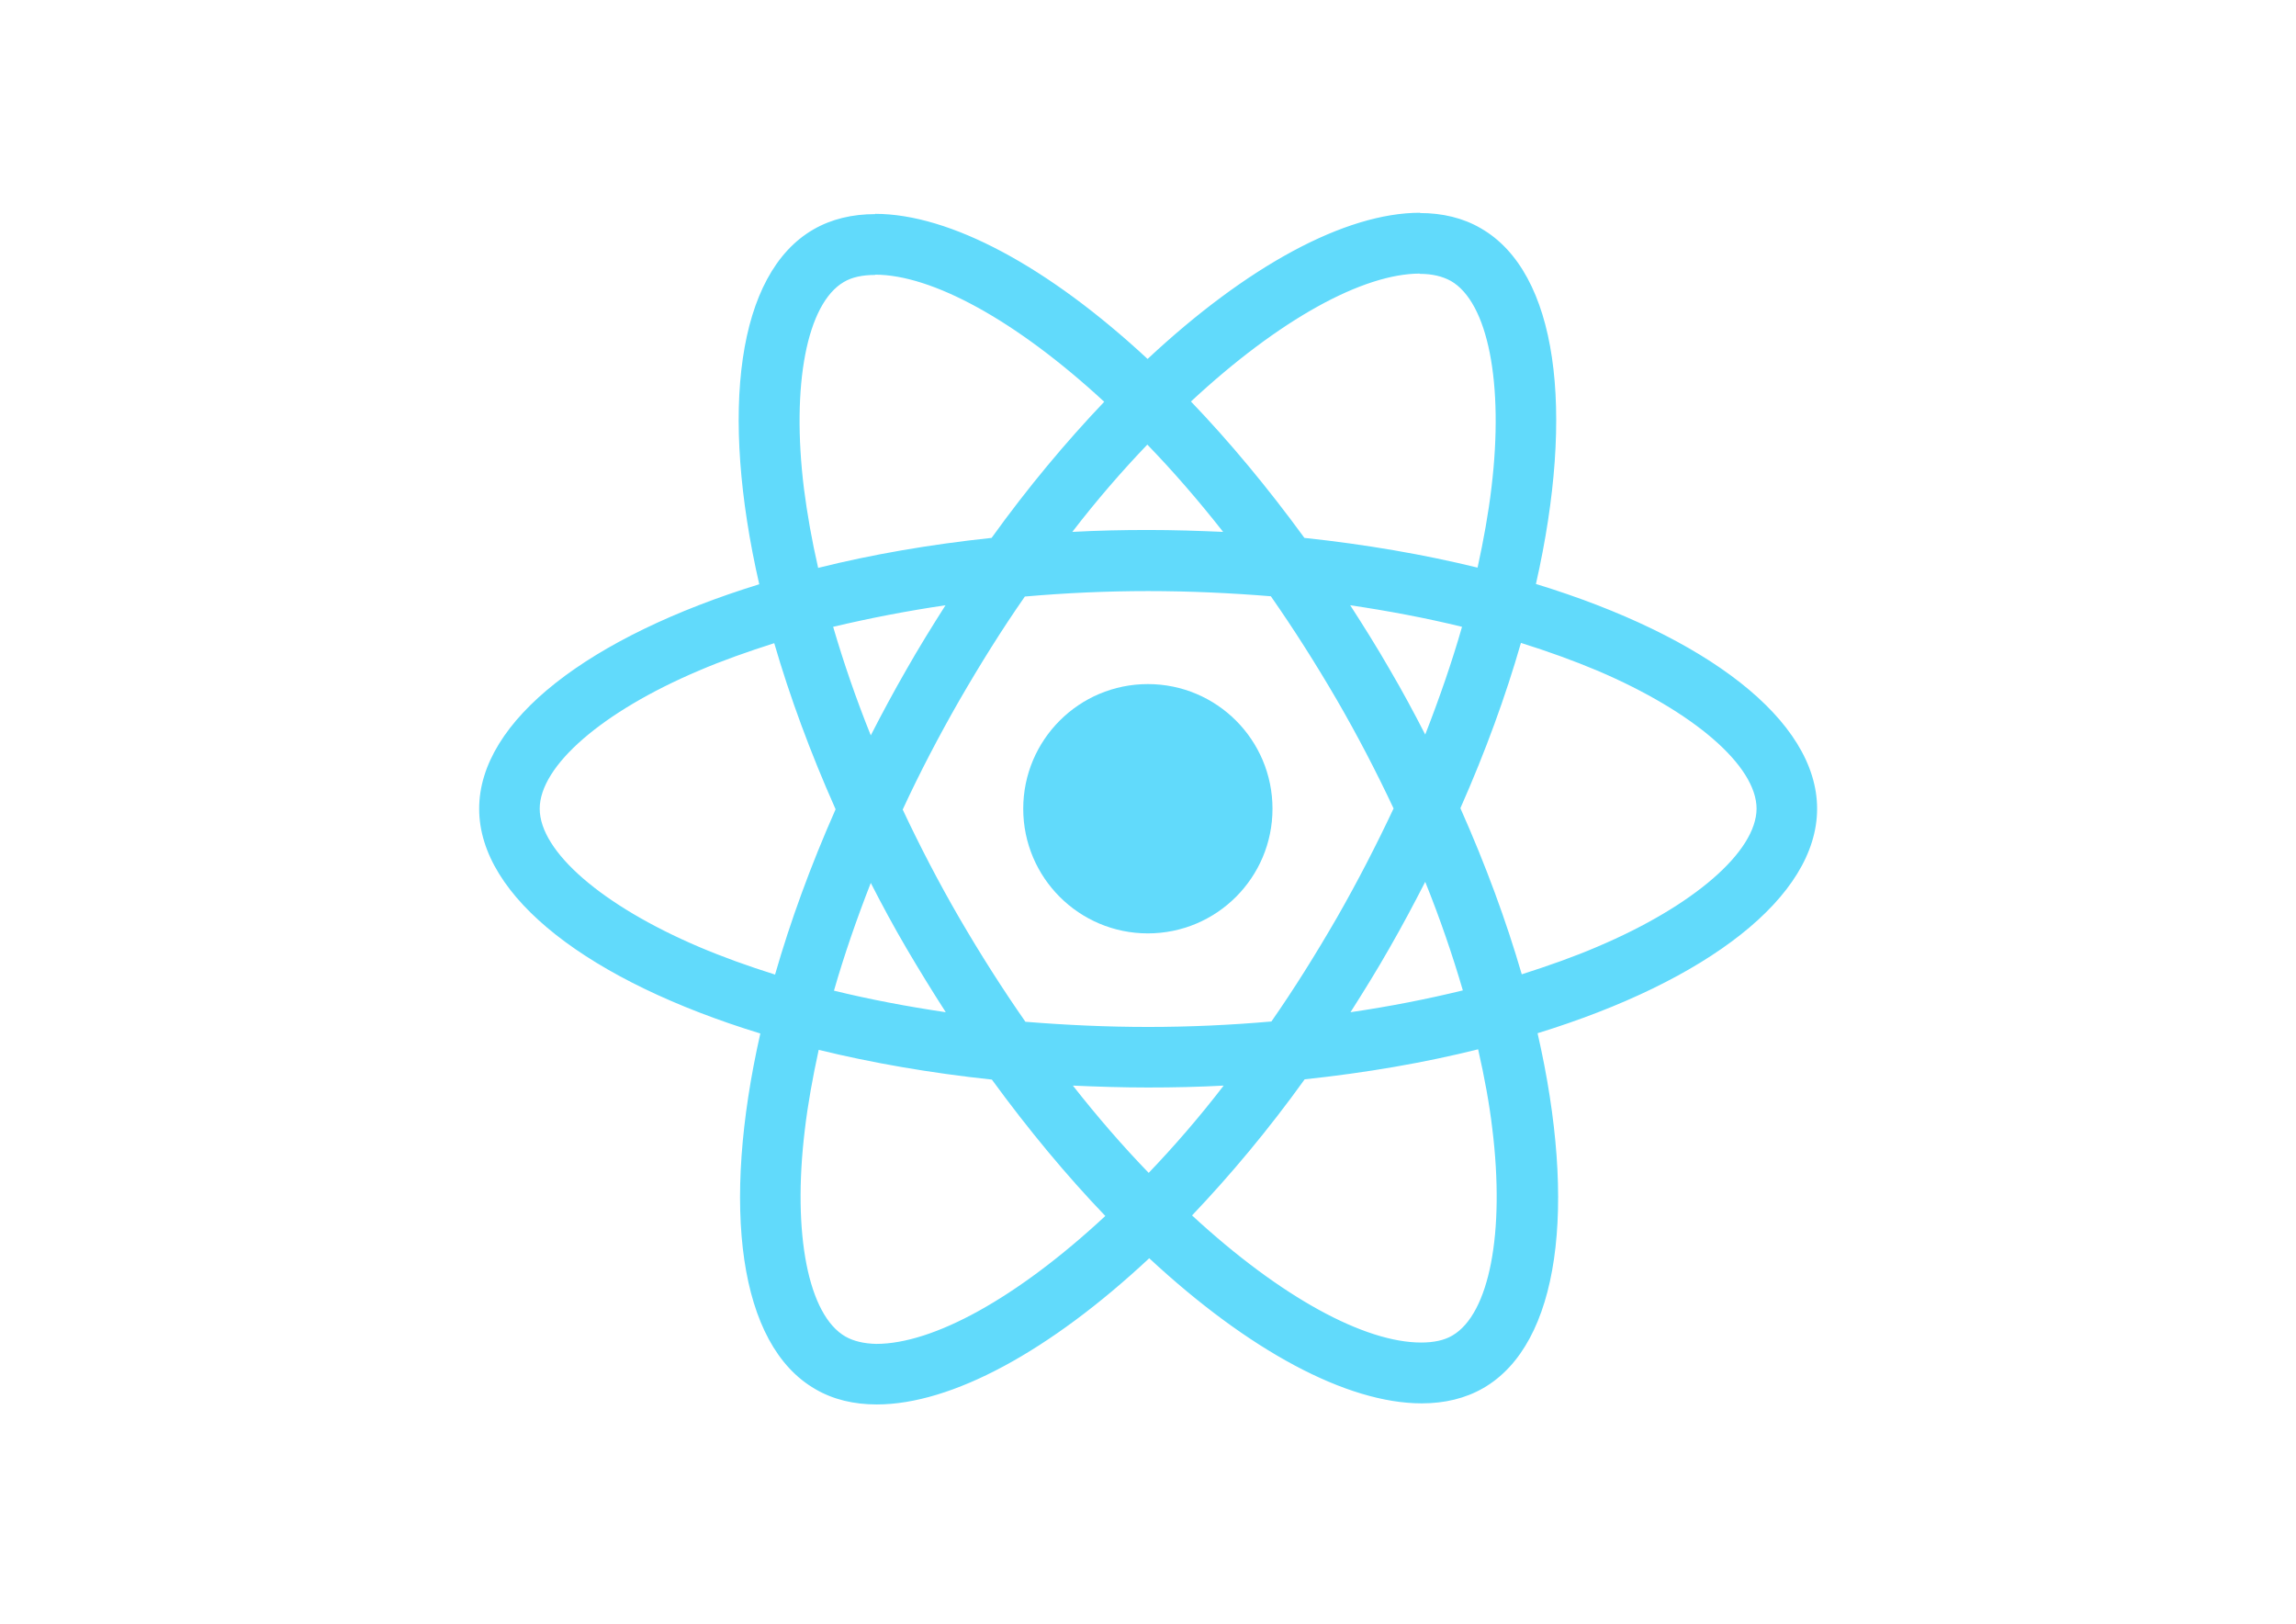
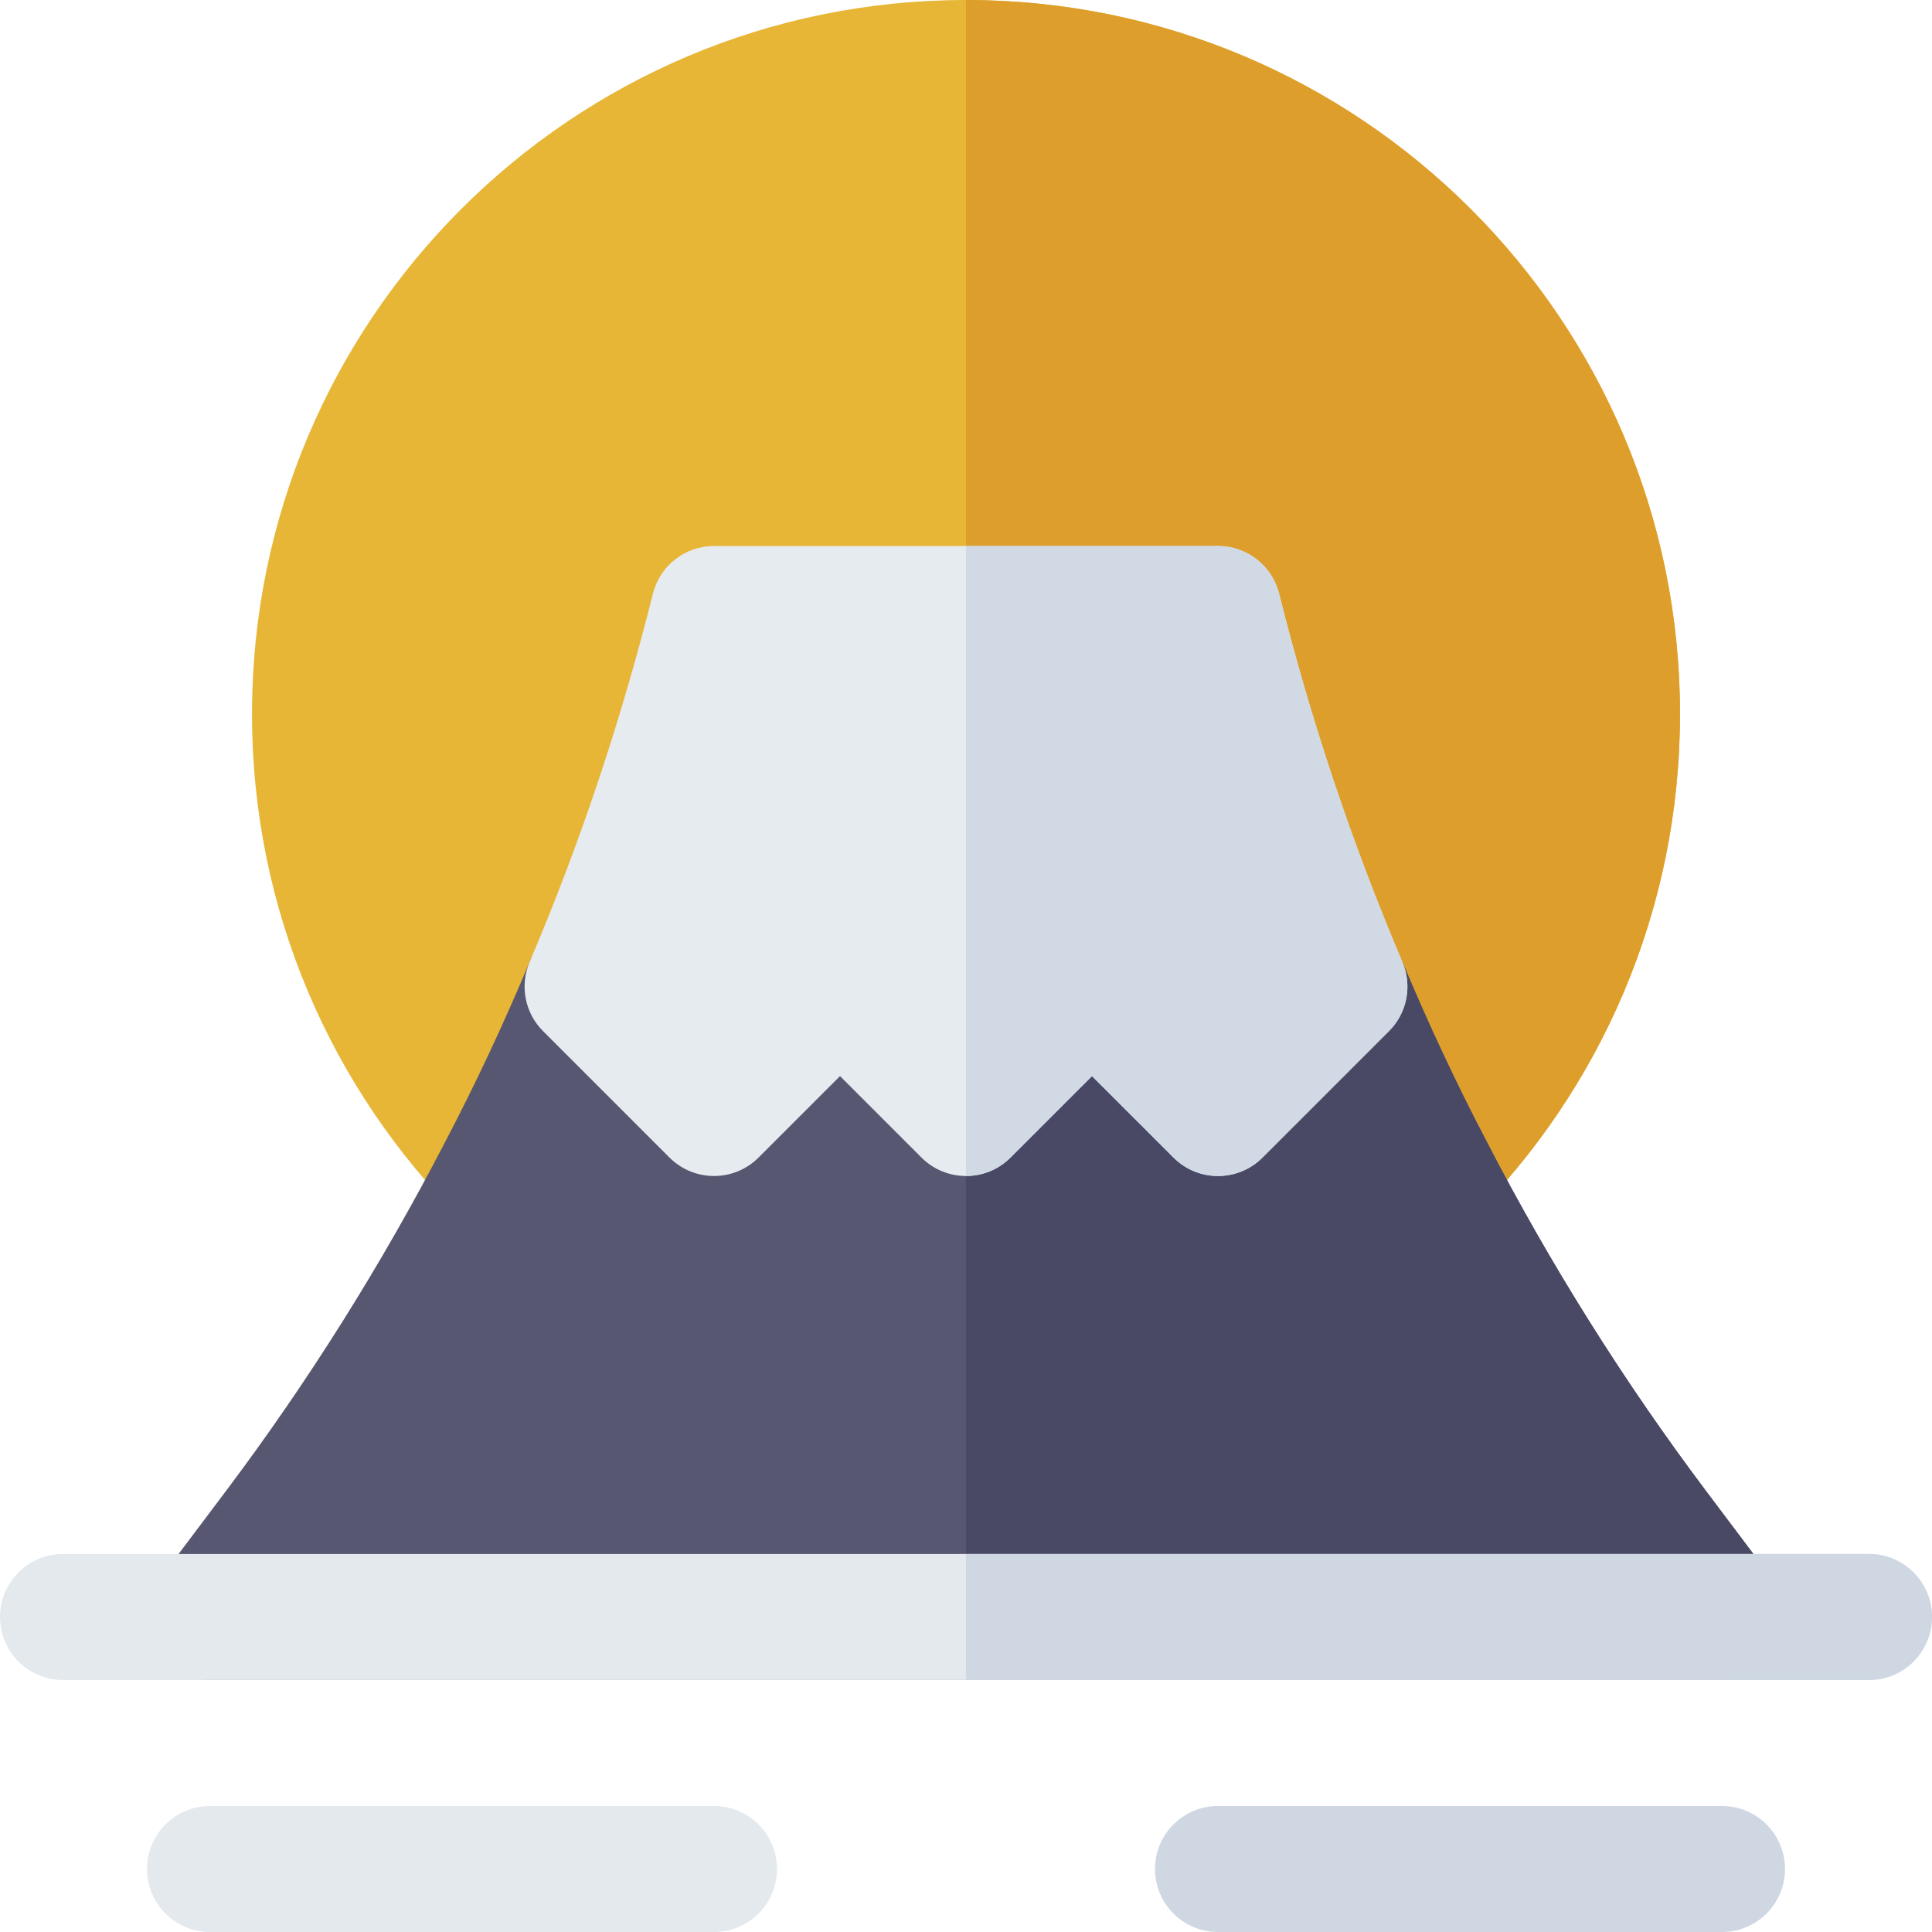
- <svg xmlns="http://www.w3.org/2000/svg" viewBox="0 0 841.9 595.3">
-   <g fill="#61DAFB">
-     <path d="M666.3 296.5c0-32.5-40.7-63.3-103.1-82.4 14.4-63.6 8-114.2-20.2-130.4-6.5-3.8-14.1-5.6-22.4-5.6v22.3c4.6 0 8.3.9 11.4 2.6 13.6 7.8 19.5 37.5 14.9 75.7-1.1 9.4-2.9 19.3-5.1 29.4-19.6-4.8-41-8.5-63.5-10.9-13.5-18.5-27.5-35.3-41.6-50 32.6-30.3 63.2-46.9 84-46.9V78c-27.5 0-63.5 19.6-99.9 53.6-36.4-33.8-72.4-53.2-99.9-53.2v22.3c20.7 0 51.4 16.5 84 46.6-14 14.7-28 31.4-41.3 49.9-22.6 2.4-44 6.1-63.6 11-2.3-10-4-19.7-5.2-29-4.7-38.2 1.1-67.9 14.6-75.8 3-1.8 6.9-2.6 11.5-2.6V78.5c-8.4 0-16 1.8-22.6 5.6-28.1 16.2-34.4 66.7-19.9 130.1-62.2 19.2-102.7 49.9-102.7 82.3 0 32.5 40.7 63.3 103.1 82.4-14.4 63.6-8 114.2 20.2 130.4 6.5 3.8 14.1 5.6 22.5 5.6 27.5 0 63.5-19.6 99.9-53.6 36.4 33.8 72.4 53.2 99.9 53.2 8.4 0 16-1.8 22.6-5.6 28.1-16.2 34.4-66.7 19.9-130.1 62-19.1 102.5-49.9 102.5-82.3zm-130.2-66.7c-3.7 12.9-8.3 26.2-13.5 39.5-4.1-8-8.4-16-13.1-24-4.6-8-9.5-15.8-14.4-23.4 14.2 2.1 27.9 4.7 41 7.9zm-45.8 106.5c-7.8 13.5-15.8 26.3-24.1 38.2-14.9 1.3-30 2-45.2 2-15.1 0-30.2-.7-45-1.9-8.3-11.9-16.4-24.6-24.2-38-7.6-13.1-14.5-26.4-20.8-39.8 6.2-13.4 13.2-26.8 20.7-39.9 7.8-13.5 15.8-26.3 24.1-38.2 14.9-1.3 30-2 45.2-2 15.1 0 30.2.7 45 1.9 8.3 11.9 16.4 24.6 24.2 38 7.6 13.1 14.5 26.4 20.8 39.8-6.3 13.4-13.2 26.8-20.7 39.9zm32.3-13c5.4 13.4 10 26.8 13.8 39.8-13.1 3.2-26.9 5.9-41.2 8 4.9-7.7 9.8-15.6 14.4-23.7 4.6-8 8.9-16.1 13-24.1zM421.2 430c-9.3-9.6-18.6-20.3-27.8-32 9 .4 18.2.7 27.5.7 9.4 0 18.7-.2 27.8-.7-9 11.7-18.3 22.4-27.5 32zm-74.4-58.9c-14.2-2.1-27.9-4.7-41-7.9 3.7-12.9 8.3-26.2 13.5-39.5 4.1 8 8.4 16 13.1 24 4.7 8 9.5 15.8 14.4 23.4zM420.7 163c9.3 9.6 18.6 20.3 27.8 32-9-.4-18.2-.7-27.5-.7-9.4 0-18.7.2-27.8.7 9-11.7 18.3-22.4 27.5-32zm-74 58.9c-4.9 7.7-9.8 15.6-14.4 23.7-4.6 8-8.9 16-13 24-5.4-13.4-10-26.8-13.8-39.8 13.1-3.1 26.9-5.8 41.2-7.9zm-90.5 125.2c-35.4-15.1-58.3-34.9-58.3-50.6 0-15.7 22.9-35.6 58.3-50.6 8.6-3.7 18-7 27.7-10.1 5.7 19.6 13.2 40 22.5 60.9-9.2 20.8-16.6 41.1-22.2 60.6-9.9-3.1-19.3-6.5-28-10.2zM310 490c-13.6-7.8-19.5-37.5-14.9-75.7 1.1-9.4 2.9-19.3 5.1-29.4 19.6 4.8 41 8.5 63.5 10.9 13.5 18.5 27.5 35.3 41.6 50-32.6 30.3-63.2 46.9-84 46.9-4.5-.1-8.3-1-11.3-2.7zm237.2-76.2c4.7 38.2-1.1 67.9-14.6 75.8-3 1.8-6.9 2.6-11.5 2.6-20.7 0-51.4-16.5-84-46.6 14-14.7 28-31.4 41.3-49.9 22.6-2.4 44-6.1 63.6-11 2.3 10.1 4.1 19.8 5.2 29.1zm38.5-66.7c-8.6 3.7-18 7-27.7 10.1-5.7-19.6-13.2-40-22.5-60.9 9.2-20.8 16.6-41.1 22.2-60.6 9.9 3.1 19.3 6.5 28.1 10.2 35.4 15.1 58.3 34.9 58.3 50.6-.1 15.7-23 35.6-58.4 50.6zM320.8 78.4z" />
-     <circle cx="420.9" cy="296.5" r="45.7" />
-     <path d="M520.5 78.1z" />
+ <svg xmlns="http://www.w3.org/2000/svg" version="1.1" id="Layer_1" x="0px" y="0px" viewBox="0 0 512 512" style="enable-background:new 0 0 512 512;" xml:space="preserve">
+   <circle style="fill:#E7B636;" cx="256" cy="189.217" r="189.217" />
+   <path style="fill:#DE9E2B;" d="M445.217,189.217C445.217,84.715,360.503,0,256,0v378.435  C360.503,378.435,445.217,293.72,445.217,189.217z" />
+   <path style="fill:#575771;" d="M456.348,445.217H55.652c-6.327,0-12.114-3.576-14.94-9.239s-2.206-12.435,1.598-17.495  l17.587-23.375c21.793-28.989,41.37-60.174,58.169-92.68c7.864-14.995,15.337-30.918,22.255-47.429  c2.153-5.13,6.717-8.853,12.174-9.924c5.456-1.076,11.104,0.641,15.027,4.576l21.694,21.697l21.587-21.587  c6.521-6.521,17.087-6.521,23.609,0L256,271.348l21.587-21.587c6.521-6.521,17.087-6.521,23.609,0l21.586,21.587l21.695-21.695  c3.935-3.935,9.581-5.646,15.027-4.576c5.456,1.071,10.022,4.794,12.174,9.924c6.919,16.511,14.392,32.435,22.206,47.337  c16.848,32.598,36.424,63.783,58.218,92.777l17.587,23.369c3.804,5.06,4.424,11.832,1.598,17.495S462.674,445.217,456.348,445.217z" />
+   <path style="fill:#494965;" d="M456.348,445.217c6.327,0,12.114-3.576,14.94-9.239s2.206-12.435-1.598-17.495l-17.587-23.369  c-21.793-28.995-41.37-60.179-58.218-92.777c-7.815-14.903-15.288-30.826-22.206-47.337c-2.153-5.13-6.717-8.853-12.174-9.924  c-5.446-1.071-11.093,0.641-15.027,4.576l-21.694,21.695l-21.587-21.587c-6.521-6.521-17.087-6.521-23.609,0L256,271.348v173.87  H456.348z" />
+   <path style="fill:#E6EBF0;" d="M322.783,311.652c-4.272,0-8.544-1.631-11.804-4.892l-21.587-21.586l-21.587,21.587  c-6.521,6.521-17.087,6.521-23.609,0l-21.586-21.587l-21.587,21.587c-6.521,6.521-17.087,6.521-23.609,0l-33.5-33.5  c-4.821-4.815-6.229-12.081-3.554-18.347c13.283-31.18,24.272-64.006,32.663-97.57c1.859-7.435,8.533-12.648,16.196-12.648h133.565  c7.663,0,14.337,5.212,16.196,12.646c8.391,33.565,19.38,66.391,32.663,97.571c2.674,6.266,1.267,13.532-3.554,18.347l-33.5,33.5  C331.326,310.022,327.054,311.652,322.783,311.652z" />
+   <path style="fill:#D0D9E4;" d="M338.978,157.342c-1.859-7.434-8.533-12.646-16.196-12.646H256v166.957  c4.272,0,8.544-1.631,11.804-4.892l21.587-21.586l21.587,21.587c3.261,3.261,7.533,4.892,11.804,4.892s8.544-1.631,11.804-4.892  l33.5-33.5c4.821-4.815,6.229-12.081,3.554-18.347C358.359,223.734,347.37,190.908,338.978,157.342z" />
+   <path style="fill:#E4E9EE;" d="M495.304,445.217H16.696C7.473,445.217,0,437.744,0,428.522s7.473-16.696,16.696-16.696h478.609  c9.223,0,16.696,7.473,16.696,16.696S504.527,445.217,495.304,445.217z" />
+   <g>
+     <path style="fill:#CED7E2;" d="M495.304,411.826H256v33.391h239.304c9.223,0,16.696-7.473,16.696-16.696   S504.527,411.826,495.304,411.826z" />
+     <path style="fill:#CED7E2;" d="M456.348,512H322.783c-9.223,0-16.696-7.473-16.696-16.696s7.473-16.696,16.696-16.696h133.565   c9.223,0,16.696,7.473,16.696,16.696S465.57,512,456.348,512z" />
  </g>
+   <path style="fill:#E4E9EE;" d="M189.217,512H55.652c-9.223,0-16.696-7.473-16.696-16.696s7.473-16.696,16.696-16.696h133.565  c9.223,0,16.696,7.473,16.696,16.696S198.44,512,189.217,512z" />
+   <g>
+ </g>
+   <g>
+ </g>
+   <g>
+ </g>
+   <g>
+ </g>
+   <g>
+ </g>
+   <g>
+ </g>
+   <g>
+ </g>
+   <g>
+ </g>
+   <g>
+ </g>
+   <g>
+ </g>
+   <g>
+ </g>
+   <g>
+ </g>
+   <g>
+ </g>
+   <g>
+ </g>
+   <g>
+ </g>
</svg>
